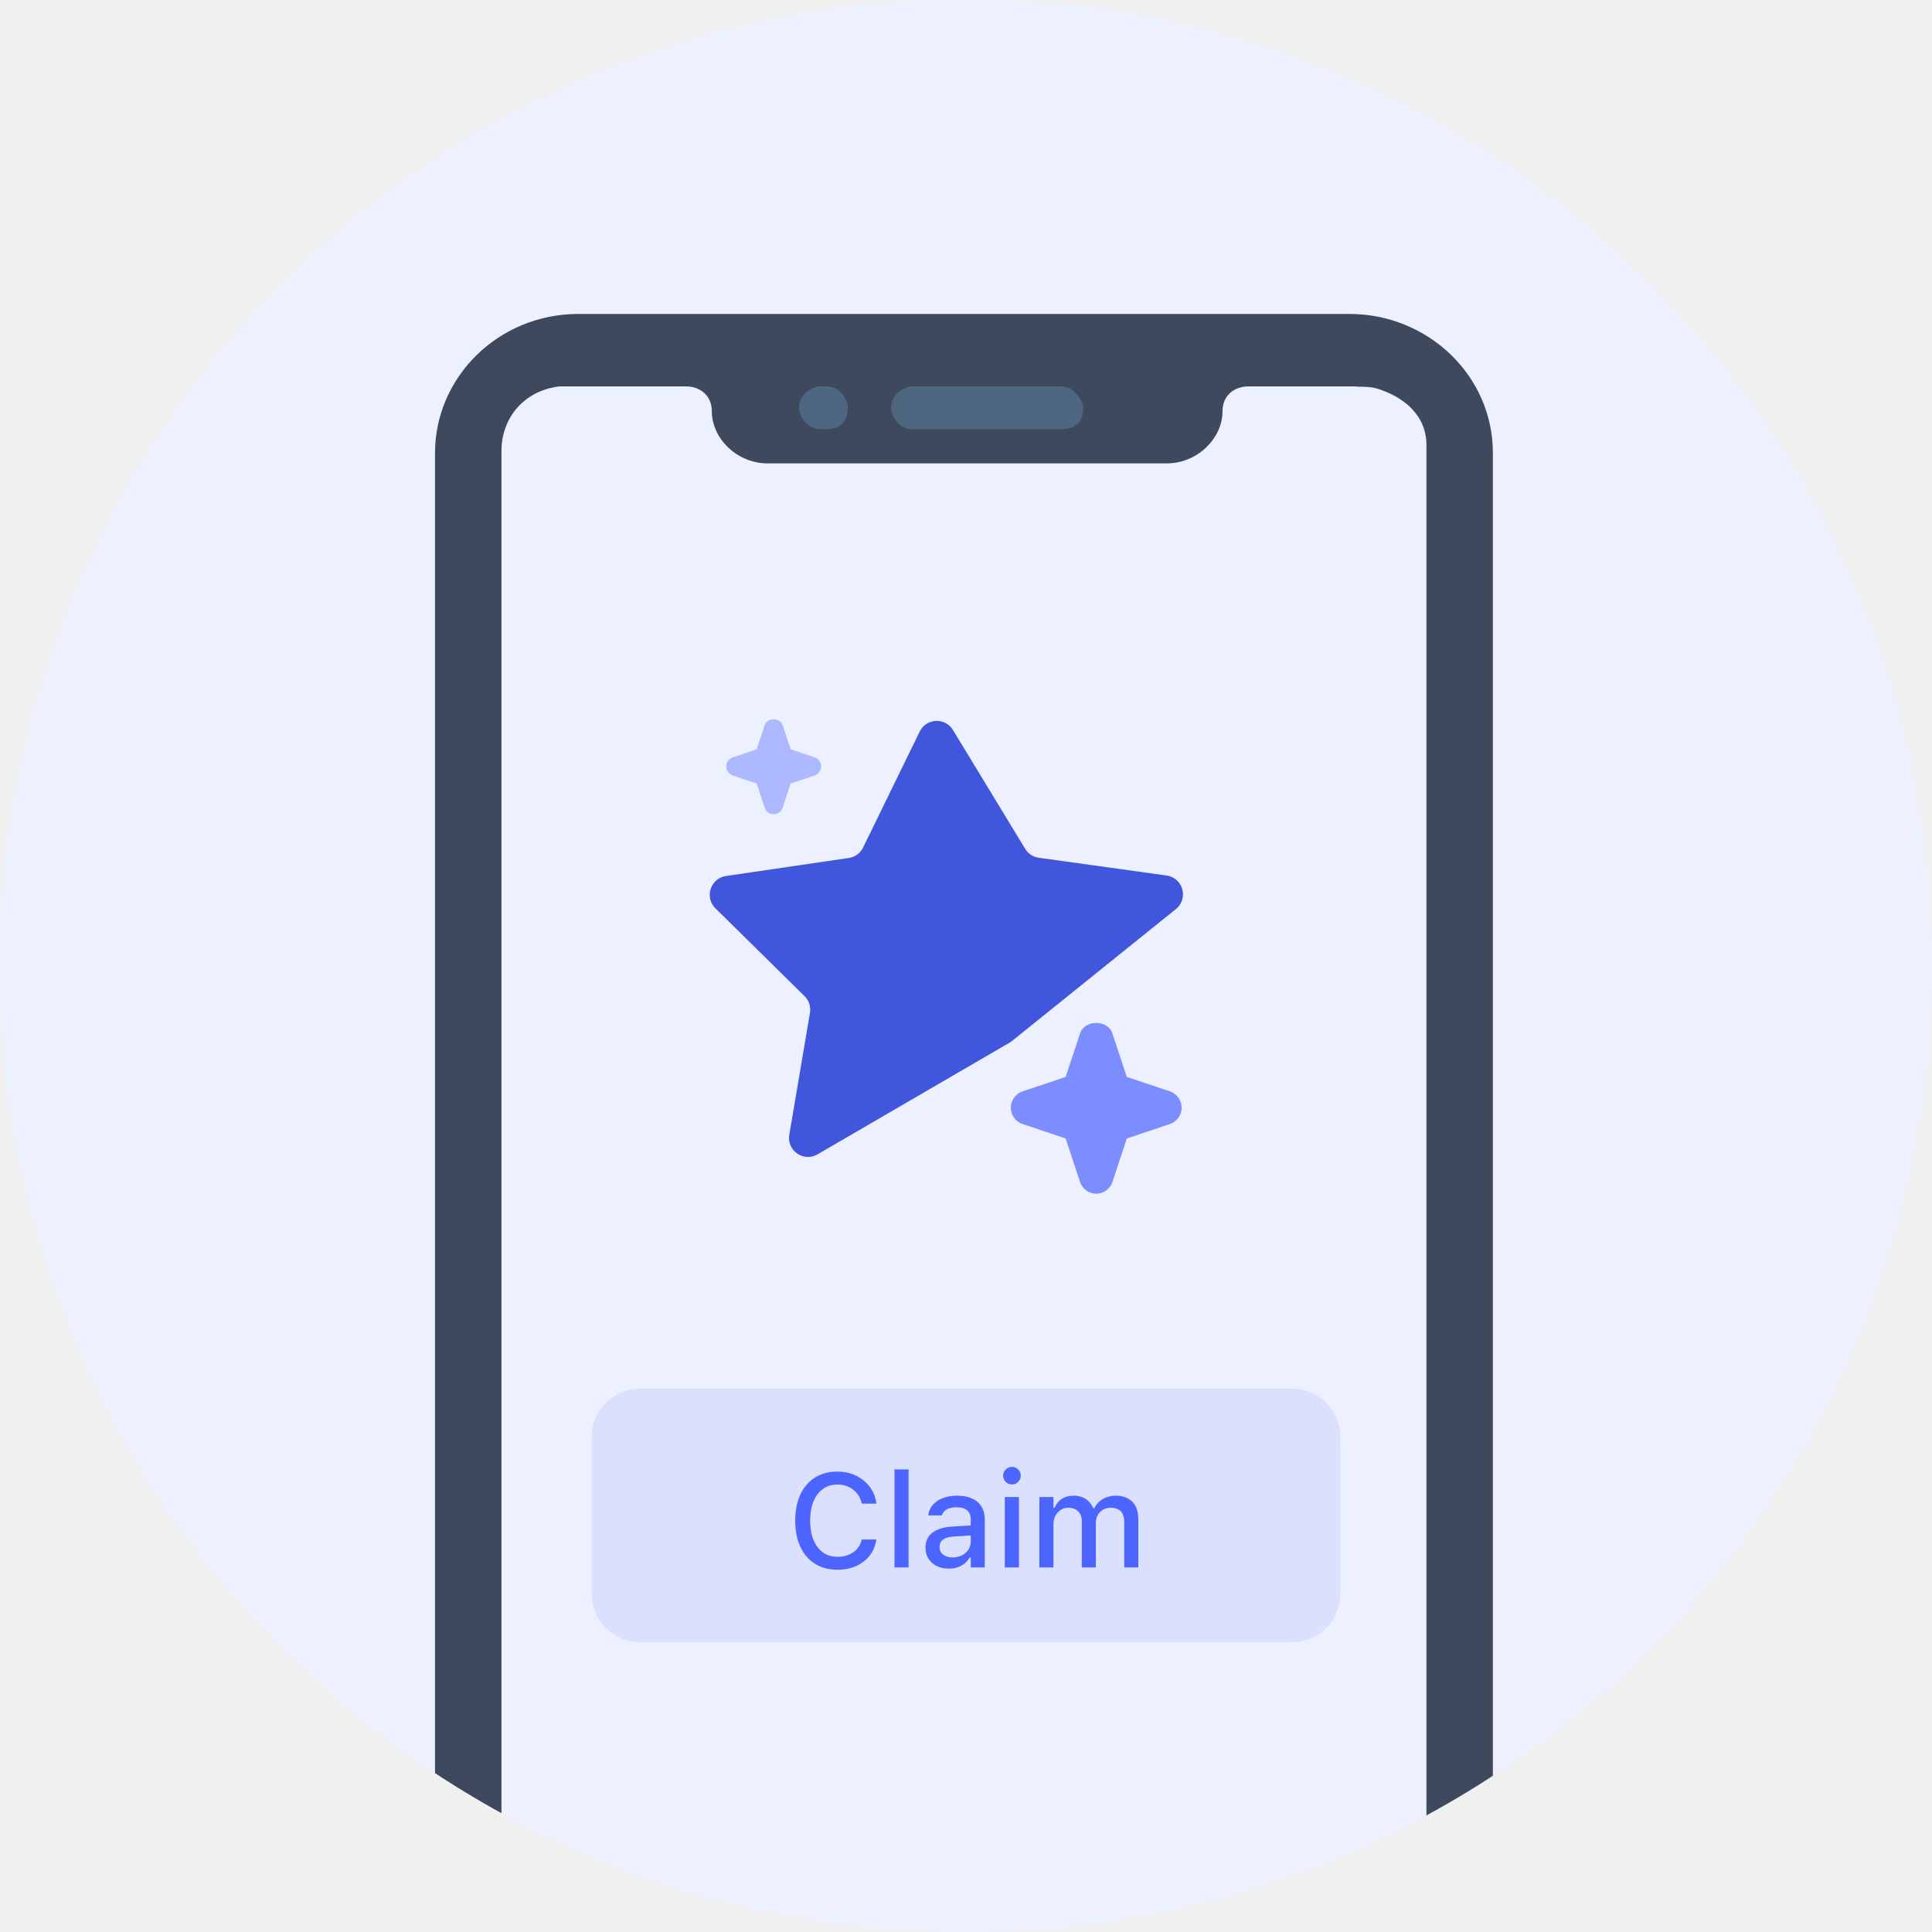
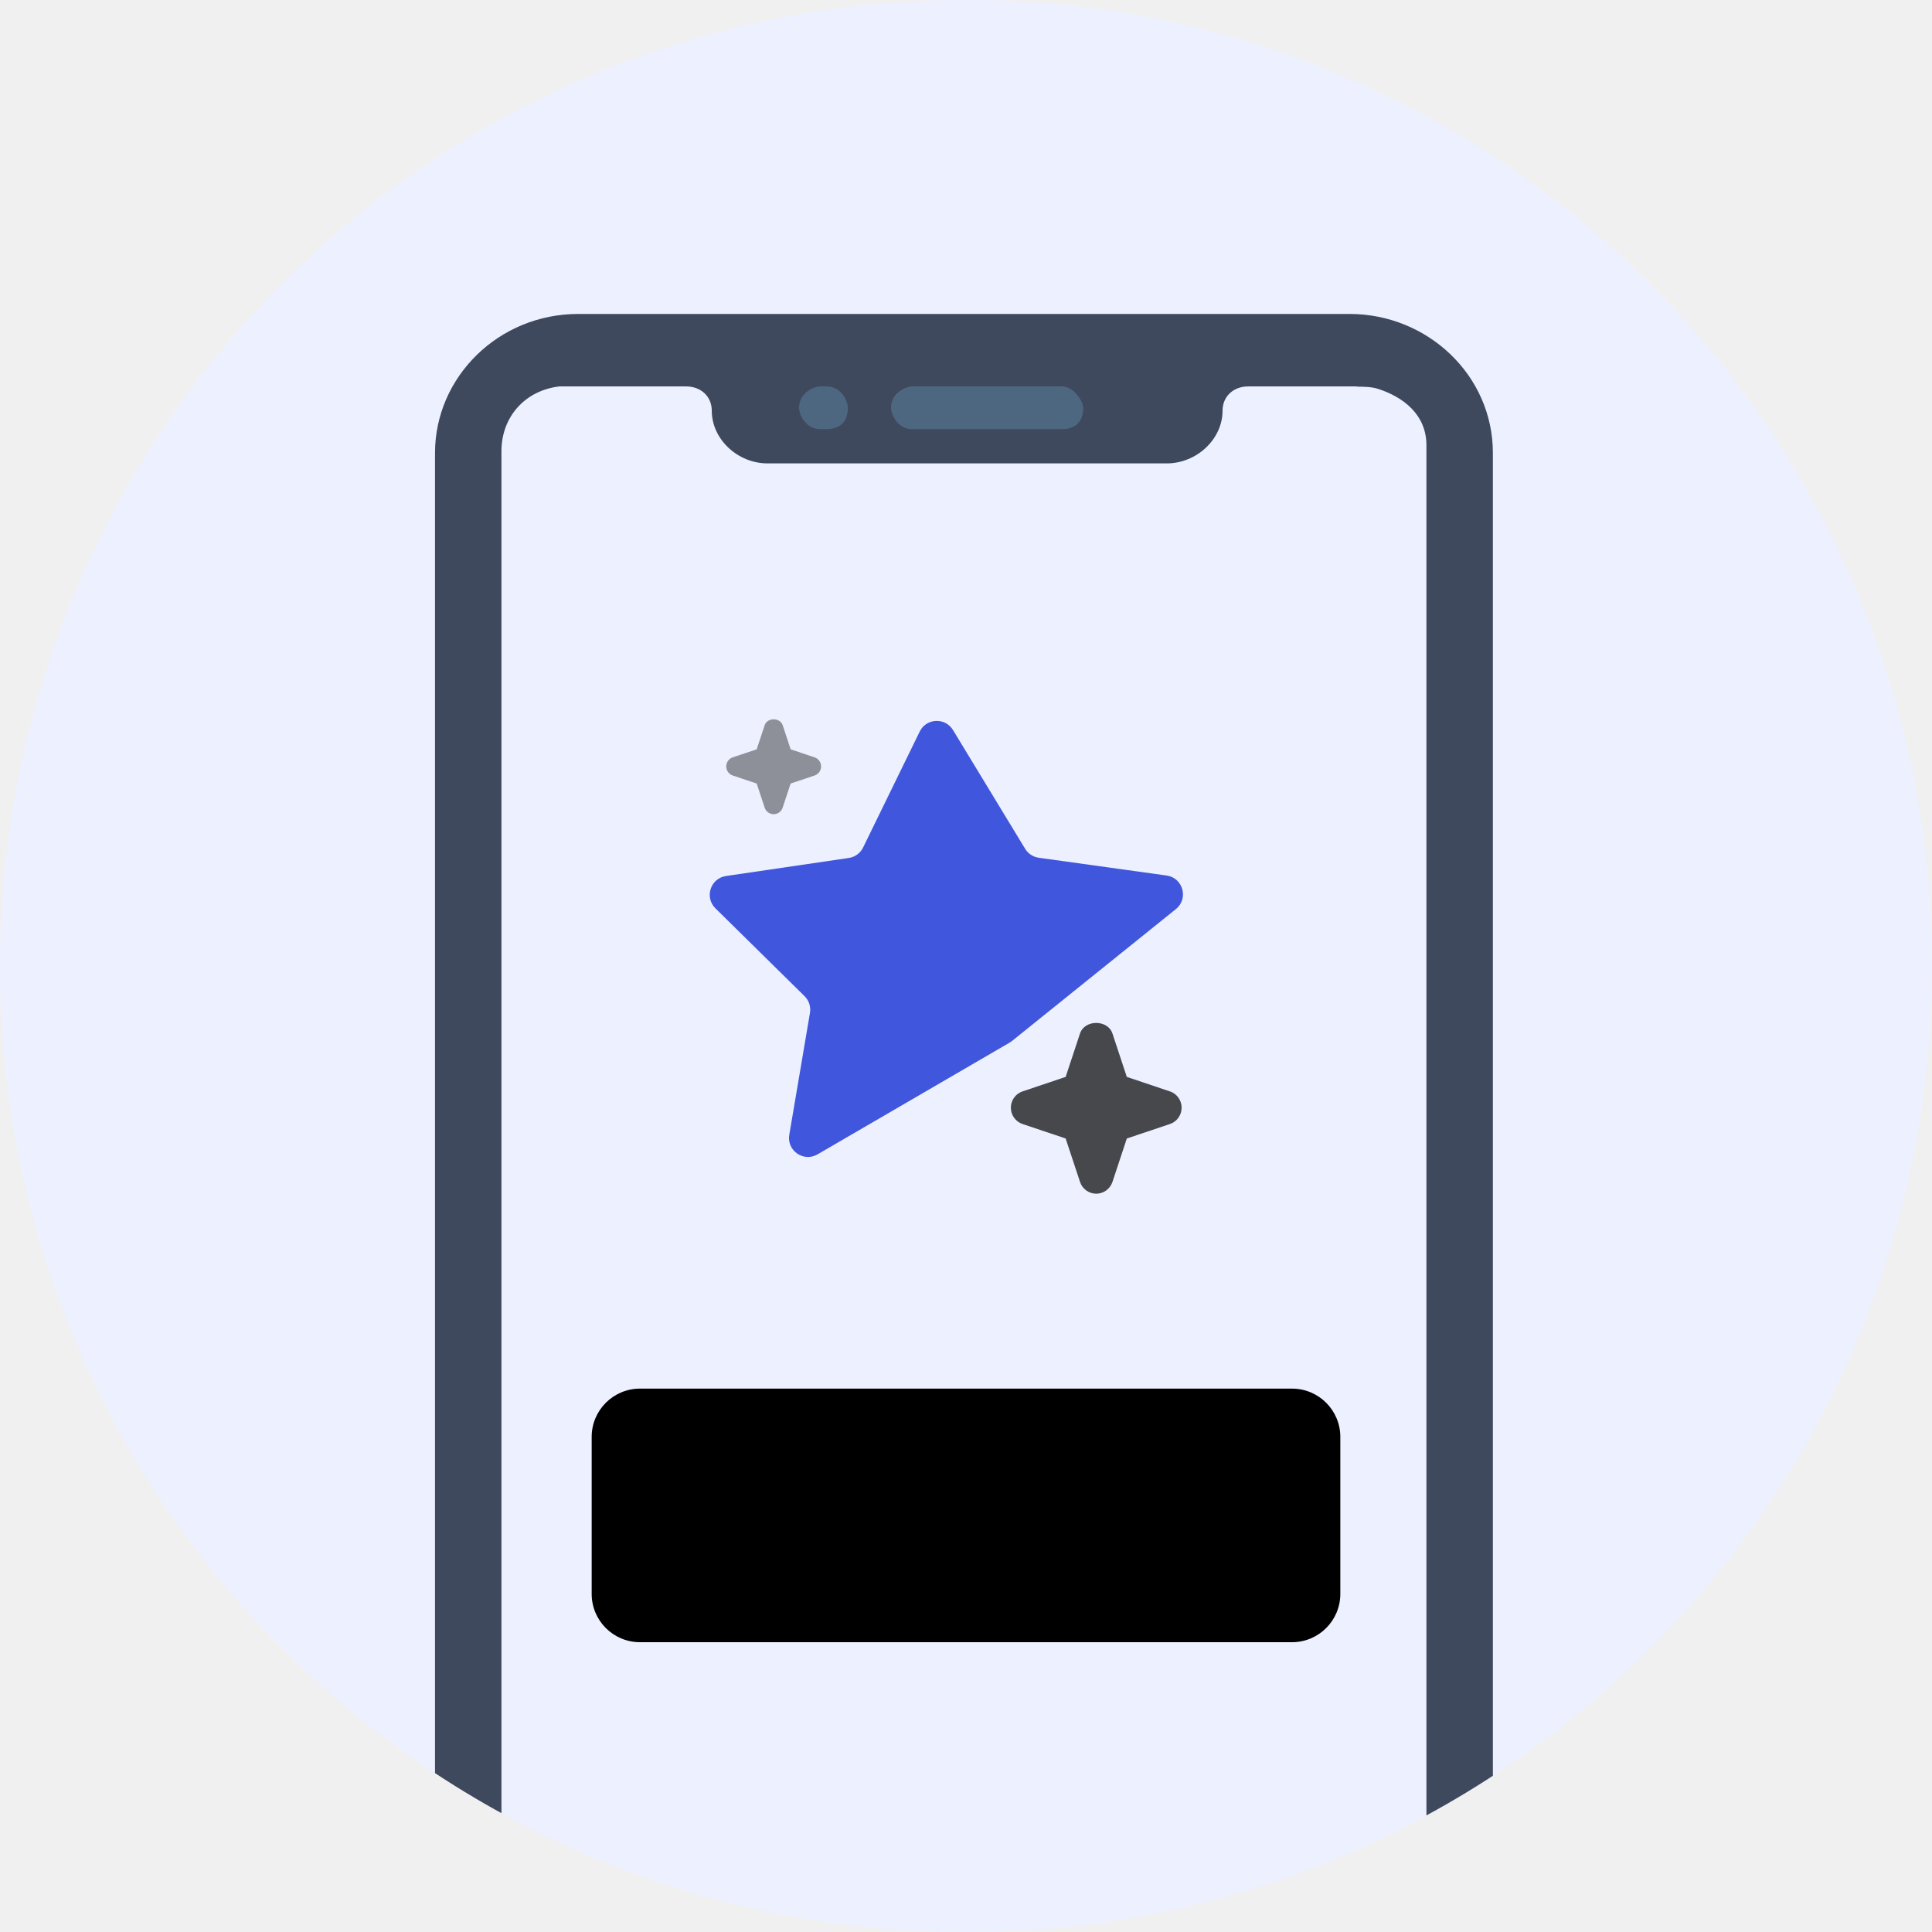
<svg xmlns="http://www.w3.org/2000/svg" width="148" height="148" viewBox="0 0 148 148" fill="none">
  <g clip-path="url(#clip0_133886_2494)">
    <rect width="148" height="148" rx="74" fill="#EDF0FF" />
    <path d="M103.384 24.05C109.357 24.05 114.361 28.748 114.361 34.698V168.893C114.361 174.687 109.518 179.541 103.384 179.541H44.301C38.328 179.541 33.324 174.843 33.324 168.893V34.698C33.324 28.905 38.167 24.05 44.301 24.05H103.384ZM42.852 29.601C40.221 29.911 38.413 31.928 38.413 34.567V167.109C38.413 169.592 40.221 171.61 42.852 172.075H103.846C104.503 172.075 104.996 172.075 105.49 171.919C107.791 171.299 109.271 169.436 109.271 167.109V34.101C109.271 31.773 107.498 30.397 105.526 29.777C105.032 29.621 104.374 29.621 103.881 29.621L104.01 29.601H95.625C94.475 29.601 93.653 30.377 93.653 31.463C93.652 33.636 91.68 35.498 89.378 35.498H58.799C56.497 35.498 54.525 33.636 54.525 31.463C54.525 30.377 53.703 29.601 52.552 29.601H42.852Z" fill="#3E495E" />
-     <path d="M62.404 58.017L60.569 57.401L59.956 55.552C59.758 54.954 58.775 54.954 58.578 55.552L57.965 57.401L56.13 58.017C55.834 58.116 55.632 58.395 55.632 58.712C55.632 59.028 55.834 59.307 56.13 59.407L57.965 60.022L58.578 61.872C58.676 62.17 58.954 62.372 59.266 62.372C59.578 62.372 59.857 62.169 59.954 61.872L60.567 60.022L62.402 59.407C62.698 59.307 62.9 59.028 62.9 58.712C62.9 58.395 62.7 58.116 62.404 58.017Z" fill="#4C65FF" fill-opacity="0.4" />
-     <path d="M89.621 83.606L86.318 82.496L85.217 79.168C84.858 78.092 83.093 78.092 82.735 79.168L81.633 82.496L78.33 83.606C77.797 83.785 77.436 84.288 77.436 84.855C77.436 85.421 77.797 85.925 78.33 86.104L81.633 87.213L82.735 90.542C82.912 91.079 83.415 91.443 83.977 91.443C84.539 91.443 85.039 91.079 85.219 90.542L86.32 87.213L89.624 86.104C90.157 85.925 90.518 85.421 90.518 84.855C90.518 84.288 90.157 83.785 89.624 83.606H89.621Z" fill="#4C65FF" fill-opacity="0.7" />
+     <path d="M62.404 58.017L60.569 57.401L59.956 55.552C59.758 54.954 58.775 54.954 58.578 55.552L57.965 57.401L56.13 58.017C55.834 58.116 55.632 58.395 55.632 58.712C55.632 59.028 55.834 59.307 56.13 59.407L57.965 60.022L58.578 61.872C58.676 62.17 58.954 62.372 59.266 62.372C59.578 62.372 59.857 62.169 59.954 61.872L60.567 60.022L62.402 59.407C62.698 59.307 62.9 59.028 62.9 58.712C62.9 58.395 62.7 58.116 62.404 58.017Z" fill="#000000" fill-opacity="0.4" />
+     <path d="M89.621 83.606L86.318 82.496L85.217 79.168C84.858 78.092 83.093 78.092 82.735 79.168L81.633 82.496L78.33 83.606C77.797 83.785 77.436 84.288 77.436 84.855C77.436 85.421 77.797 85.925 78.33 86.104L81.633 87.213L82.735 90.542C82.912 91.079 83.415 91.443 83.977 91.443C84.539 91.443 85.039 91.079 85.219 90.542L86.32 87.213L89.624 86.104C90.157 85.925 90.518 85.421 90.518 84.855C90.518 84.288 90.157 83.785 89.624 83.606H89.621Z" fill="#000000" fill-opacity="0.7" />
    <path d="M78.531 65.022L73.003 55.924C72.406 54.941 70.959 55.008 70.454 56.041L66.117 64.924C65.907 65.355 65.497 65.654 65.023 65.724L55.613 67.107C54.426 67.282 53.95 68.738 54.804 69.581L61.634 76.311C61.972 76.644 62.126 77.121 62.047 77.59L60.463 86.929C60.257 88.144 61.561 89.049 62.627 88.429L77.341 79.87C77.404 79.833 77.464 79.791 77.521 79.746L90.078 69.641C91.07 68.842 90.628 67.244 89.366 67.069L79.573 65.707C79.14 65.647 78.758 65.396 78.531 65.022Z" fill="#4056DD" />
-     <rect x="45.325" y="106.375" width="57.35" height="19.425" rx="3.7" fill="#DBE0FF" />
-     <path d="M64.154 120.249C63.491 120.249 62.917 120.097 62.43 119.792C61.946 119.487 61.574 119.055 61.312 118.495C61.05 117.936 60.919 117.27 60.919 116.498V116.488C60.919 115.713 61.05 115.046 61.312 114.486C61.574 113.926 61.946 113.494 62.43 113.189C62.913 112.884 63.488 112.732 64.154 112.732C64.68 112.732 65.156 112.836 65.58 113.045C66.007 113.25 66.356 113.535 66.628 113.9C66.903 114.264 67.07 114.683 67.13 115.157V115.186H66.022L66.017 115.167C65.951 114.872 65.83 114.617 65.654 114.401C65.479 114.186 65.263 114.019 65.008 113.9C64.753 113.78 64.468 113.721 64.154 113.721C63.726 113.721 63.355 113.833 63.041 114.059C62.73 114.284 62.488 114.603 62.315 115.018C62.147 115.428 62.062 115.918 62.062 116.488V116.498C62.062 117.061 62.147 117.55 62.315 117.964C62.488 118.378 62.73 118.697 63.041 118.923C63.355 119.148 63.728 119.26 64.159 119.26C64.473 119.26 64.758 119.207 65.013 119.101C65.272 118.995 65.487 118.845 65.659 118.649C65.831 118.451 65.949 118.217 66.012 117.949L66.022 117.929H67.135L67.13 117.954C67.06 118.414 66.891 118.817 66.623 119.161C66.355 119.506 66.01 119.774 65.59 119.966C65.169 120.155 64.69 120.249 64.154 120.249ZM68.521 120.075V112.563H69.599V120.075H68.521ZM72.684 120.165C72.343 120.165 72.037 120.1 71.765 119.971C71.497 119.838 71.285 119.651 71.129 119.409C70.974 119.168 70.896 118.884 70.896 118.56V118.55C70.896 118.225 70.974 117.949 71.129 117.72C71.288 117.492 71.517 117.313 71.815 117.184C72.116 117.051 72.481 116.972 72.908 116.945L74.9 116.826V117.586L73.057 117.705C72.686 117.729 72.413 117.808 72.237 117.944C72.061 118.076 71.974 118.263 71.974 118.505V118.515C71.974 118.76 72.068 118.954 72.257 119.096C72.446 119.236 72.684 119.305 72.972 119.305C73.241 119.305 73.479 119.252 73.688 119.146C73.9 119.037 74.065 118.891 74.185 118.709C74.304 118.523 74.364 118.315 74.364 118.083V116.384C74.364 116.086 74.271 115.859 74.085 115.703C73.903 115.544 73.632 115.465 73.27 115.465C72.969 115.465 72.722 115.518 72.53 115.624C72.341 115.73 72.216 115.879 72.153 116.071L72.143 116.086H71.104L71.109 116.051C71.152 115.753 71.27 115.494 71.462 115.276C71.657 115.054 71.912 114.882 72.227 114.759C72.545 114.637 72.908 114.575 73.315 114.575C73.769 114.575 74.153 114.648 74.468 114.794C74.786 114.936 75.026 115.143 75.188 115.415C75.354 115.683 75.437 116.006 75.437 116.384V120.075H74.364V119.31H74.284C74.178 119.492 74.046 119.648 73.886 119.777C73.728 119.903 73.547 119.999 73.345 120.065C73.143 120.132 72.923 120.165 72.684 120.165ZM76.972 120.075V114.68H78.055V120.075H76.972ZM77.518 113.716C77.333 113.716 77.174 113.65 77.041 113.517C76.909 113.385 76.843 113.226 76.843 113.04C76.843 112.855 76.909 112.697 77.041 112.568C77.174 112.436 77.333 112.369 77.518 112.369C77.704 112.369 77.863 112.436 77.995 112.568C78.128 112.697 78.194 112.855 78.194 113.04C78.194 113.226 78.128 113.385 77.995 113.517C77.863 113.65 77.704 113.716 77.518 113.716ZM79.62 120.075V114.68H80.698V115.509H80.782C80.902 115.211 81.087 114.981 81.339 114.819C81.594 114.656 81.899 114.575 82.253 114.575C82.498 114.575 82.718 114.615 82.914 114.695C83.109 114.774 83.276 114.887 83.416 115.032C83.558 115.175 83.669 115.344 83.749 115.539H83.833C83.922 115.344 84.048 115.175 84.211 115.032C84.373 114.887 84.562 114.774 84.777 114.695C84.996 114.615 85.227 114.575 85.472 114.575C85.837 114.575 86.148 114.647 86.406 114.789C86.665 114.928 86.862 115.13 86.998 115.395C87.134 115.66 87.201 115.98 87.201 116.354V120.075H86.123V116.612C86.123 116.364 86.085 116.159 86.009 115.996C85.933 115.831 85.817 115.706 85.661 115.624C85.509 115.541 85.317 115.499 85.085 115.499C84.856 115.499 84.656 115.552 84.484 115.658C84.315 115.761 84.182 115.9 84.086 116.076C83.994 116.248 83.947 116.443 83.947 116.662V120.075H82.869V116.503C82.869 116.298 82.826 116.12 82.74 115.971C82.657 115.819 82.538 115.703 82.382 115.624C82.227 115.541 82.043 115.499 81.831 115.499C81.615 115.499 81.422 115.556 81.249 115.668C81.081 115.781 80.946 115.933 80.847 116.125C80.748 116.314 80.698 116.526 80.698 116.761V120.075H79.62Z" fill="#4C65FF" />
+     <rect x="45.325" y="106.375" width="57.35" height="19.425" rx="3.7" fill="#000000" />
+     <path d="M64.154 120.249C63.491 120.249 62.917 120.097 62.43 119.792C61.946 119.487 61.574 119.055 61.312 118.495C61.05 117.936 60.919 117.27 60.919 116.498V116.488C60.919 115.713 61.05 115.046 61.312 114.486C61.574 113.926 61.946 113.494 62.43 113.189C62.913 112.884 63.488 112.732 64.154 112.732C64.68 112.732 65.156 112.836 65.58 113.045C66.007 113.25 66.356 113.535 66.628 113.9C66.903 114.264 67.07 114.683 67.13 115.157V115.186H66.022L66.017 115.167C65.951 114.872 65.83 114.617 65.654 114.401C65.479 114.186 65.263 114.019 65.008 113.9C64.753 113.78 64.468 113.721 64.154 113.721C63.726 113.721 63.355 113.833 63.041 114.059C62.73 114.284 62.488 114.603 62.315 115.018C62.147 115.428 62.062 115.918 62.062 116.488V116.498C62.062 117.061 62.147 117.55 62.315 117.964C62.488 118.378 62.73 118.697 63.041 118.923C63.355 119.148 63.728 119.26 64.159 119.26C64.473 119.26 64.758 119.207 65.013 119.101C65.272 118.995 65.487 118.845 65.659 118.649C65.831 118.451 65.949 118.217 66.012 117.949L66.022 117.929H67.135L67.13 117.954C67.06 118.414 66.891 118.817 66.623 119.161C66.355 119.506 66.01 119.774 65.59 119.966C65.169 120.155 64.69 120.249 64.154 120.249ZM68.521 120.075V112.563H69.599V120.075H68.521ZM72.684 120.165C72.343 120.165 72.037 120.1 71.765 119.971C71.497 119.838 71.285 119.651 71.129 119.409C70.974 119.168 70.896 118.884 70.896 118.56V118.55C70.896 118.225 70.974 117.949 71.129 117.72C71.288 117.492 71.517 117.313 71.815 117.184C72.116 117.051 72.481 116.972 72.908 116.945L74.9 116.826V117.586L73.057 117.705C72.686 117.729 72.413 117.808 72.237 117.944C72.061 118.076 71.974 118.263 71.974 118.505V118.515C71.974 118.76 72.068 118.954 72.257 119.096C72.446 119.236 72.684 119.305 72.972 119.305C73.241 119.305 73.479 119.252 73.688 119.146C73.9 119.037 74.065 118.891 74.185 118.709C74.304 118.523 74.364 118.315 74.364 118.083V116.384C74.364 116.086 74.271 115.859 74.085 115.703C73.903 115.544 73.632 115.465 73.27 115.465C72.969 115.465 72.722 115.518 72.53 115.624C72.341 115.73 72.216 115.879 72.153 116.071L72.143 116.086H71.104L71.109 116.051C71.152 115.753 71.27 115.494 71.462 115.276C71.657 115.054 71.912 114.882 72.227 114.759C72.545 114.637 72.908 114.575 73.315 114.575C73.769 114.575 74.153 114.648 74.468 114.794C74.786 114.936 75.026 115.143 75.188 115.415C75.354 115.683 75.437 116.006 75.437 116.384V120.075H74.364V119.31H74.284C74.178 119.492 74.046 119.648 73.886 119.777C73.728 119.903 73.547 119.999 73.345 120.065C73.143 120.132 72.923 120.165 72.684 120.165ZM76.972 120.075V114.68H78.055V120.075H76.972ZM77.518 113.716C77.333 113.716 77.174 113.65 77.041 113.517C76.909 113.385 76.843 113.226 76.843 113.04C76.843 112.855 76.909 112.697 77.041 112.568C77.174 112.436 77.333 112.369 77.518 112.369C77.704 112.369 77.863 112.436 77.995 112.568C78.128 112.697 78.194 112.855 78.194 113.04C78.194 113.226 78.128 113.385 77.995 113.517C77.863 113.65 77.704 113.716 77.518 113.716ZM79.62 120.075V114.68H80.698V115.509H80.782C80.902 115.211 81.087 114.981 81.339 114.819C81.594 114.656 81.899 114.575 82.253 114.575C82.498 114.575 82.718 114.615 82.914 114.695C83.109 114.774 83.276 114.887 83.416 115.032C83.558 115.175 83.669 115.344 83.749 115.539H83.833C83.922 115.344 84.048 115.175 84.211 115.032C84.373 114.887 84.562 114.774 84.777 114.695C84.996 114.615 85.227 114.575 85.472 114.575C85.837 114.575 86.148 114.647 86.406 114.789C86.665 114.928 86.862 115.13 86.998 115.395C87.134 115.66 87.201 115.98 87.201 116.354V120.075H86.123V116.612C86.123 116.364 86.085 116.159 86.009 115.996C85.933 115.831 85.817 115.706 85.661 115.624C85.509 115.541 85.317 115.499 85.085 115.499C84.856 115.499 84.656 115.552 84.484 115.658C84.315 115.761 84.182 115.9 84.086 116.076C83.994 116.248 83.947 116.443 83.947 116.662V120.075H82.869V116.503C82.869 116.298 82.826 116.12 82.74 115.971C82.657 115.819 82.538 115.703 82.382 115.624C82.227 115.541 82.043 115.499 81.831 115.499C81.615 115.499 81.422 115.556 81.249 115.668C81.081 115.781 80.946 115.933 80.847 116.125C80.748 116.314 80.698 116.526 80.698 116.761V120.075H79.62Z" fill="#000000" />
    <path d="M81.345 32.877H69.892C68.724 32.877 68.257 31.707 68.257 31.238C68.257 30.068 69.425 29.6 69.892 29.6H81.345C82.28 29.6 82.981 30.77 82.981 31.238C82.981 32.409 82.28 32.877 81.345 32.877Z" fill="#4E6781" />
    <path d="M63.312 32.877H62.845C61.676 32.877 61.209 31.707 61.209 31.238C61.209 30.068 62.377 29.6 62.845 29.6H63.312C64.481 29.6 64.948 30.77 64.948 31.238C64.948 32.409 64.247 32.877 63.312 32.877Z" fill="#4E6781" />
  </g>
  <defs>
    <clipPath id="clip0_133886_2494">
      <rect width="148" height="148" rx="74" fill="white" />
    </clipPath>
  </defs>
</svg>
